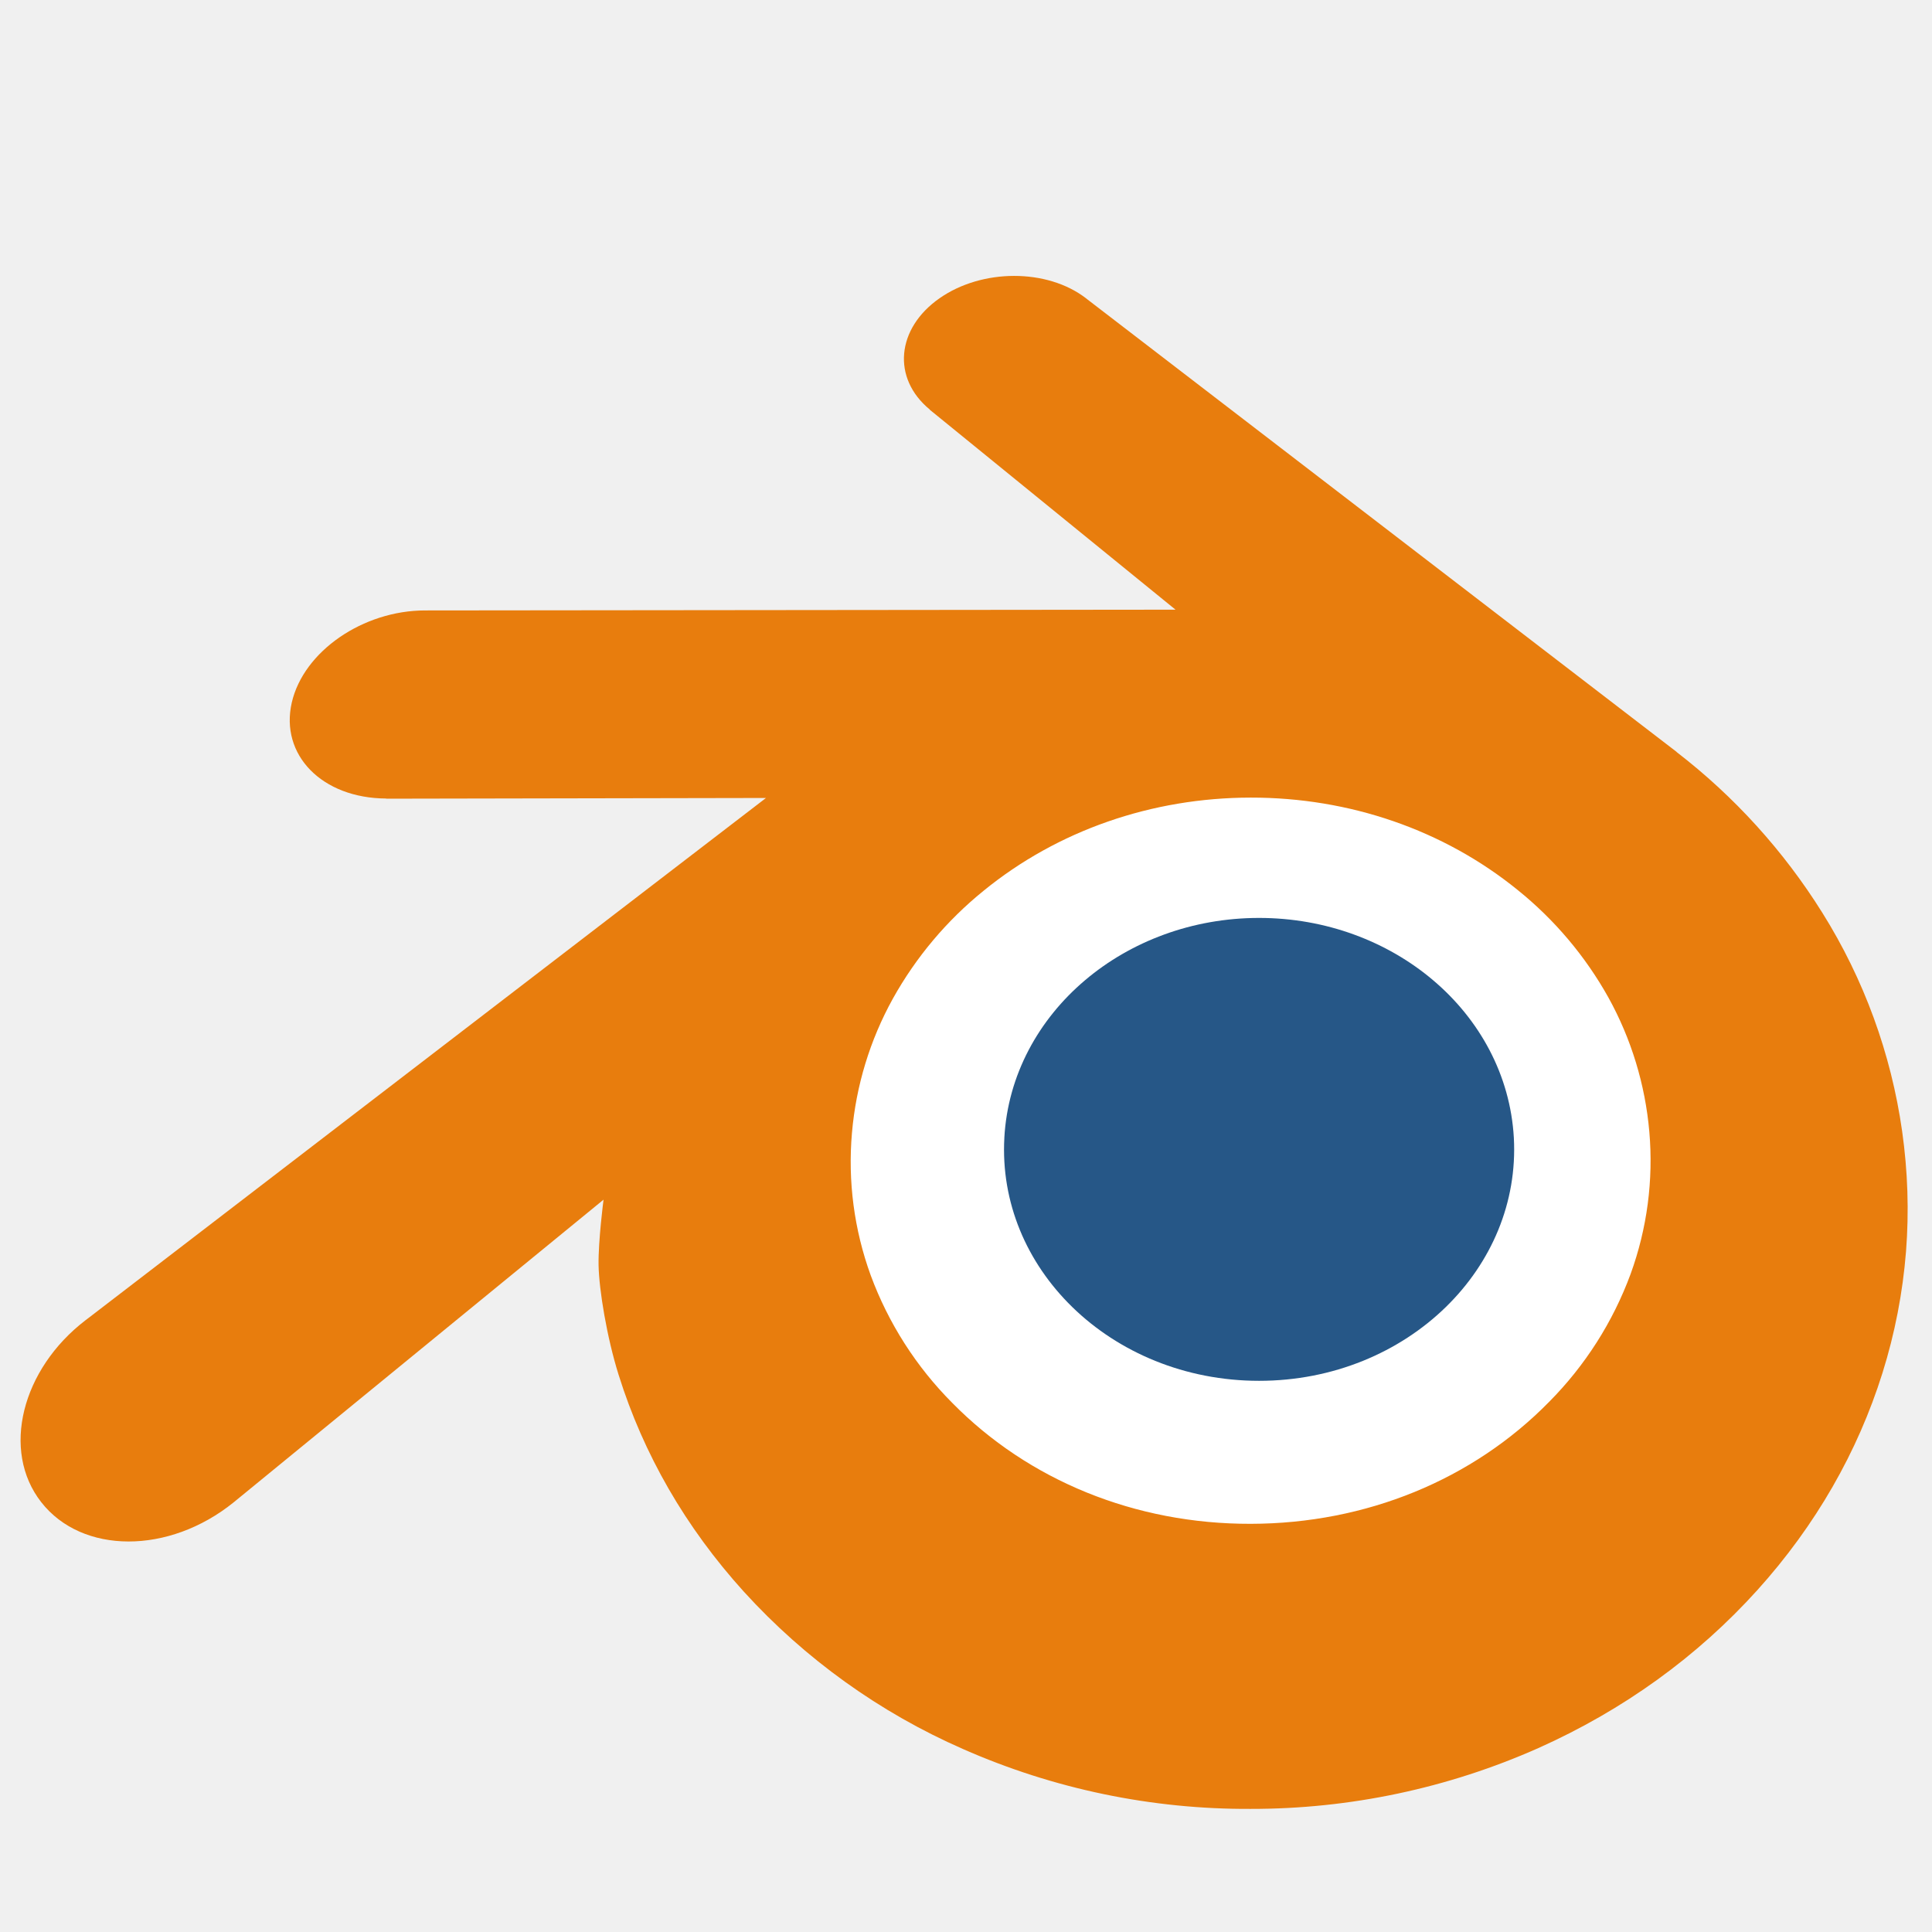
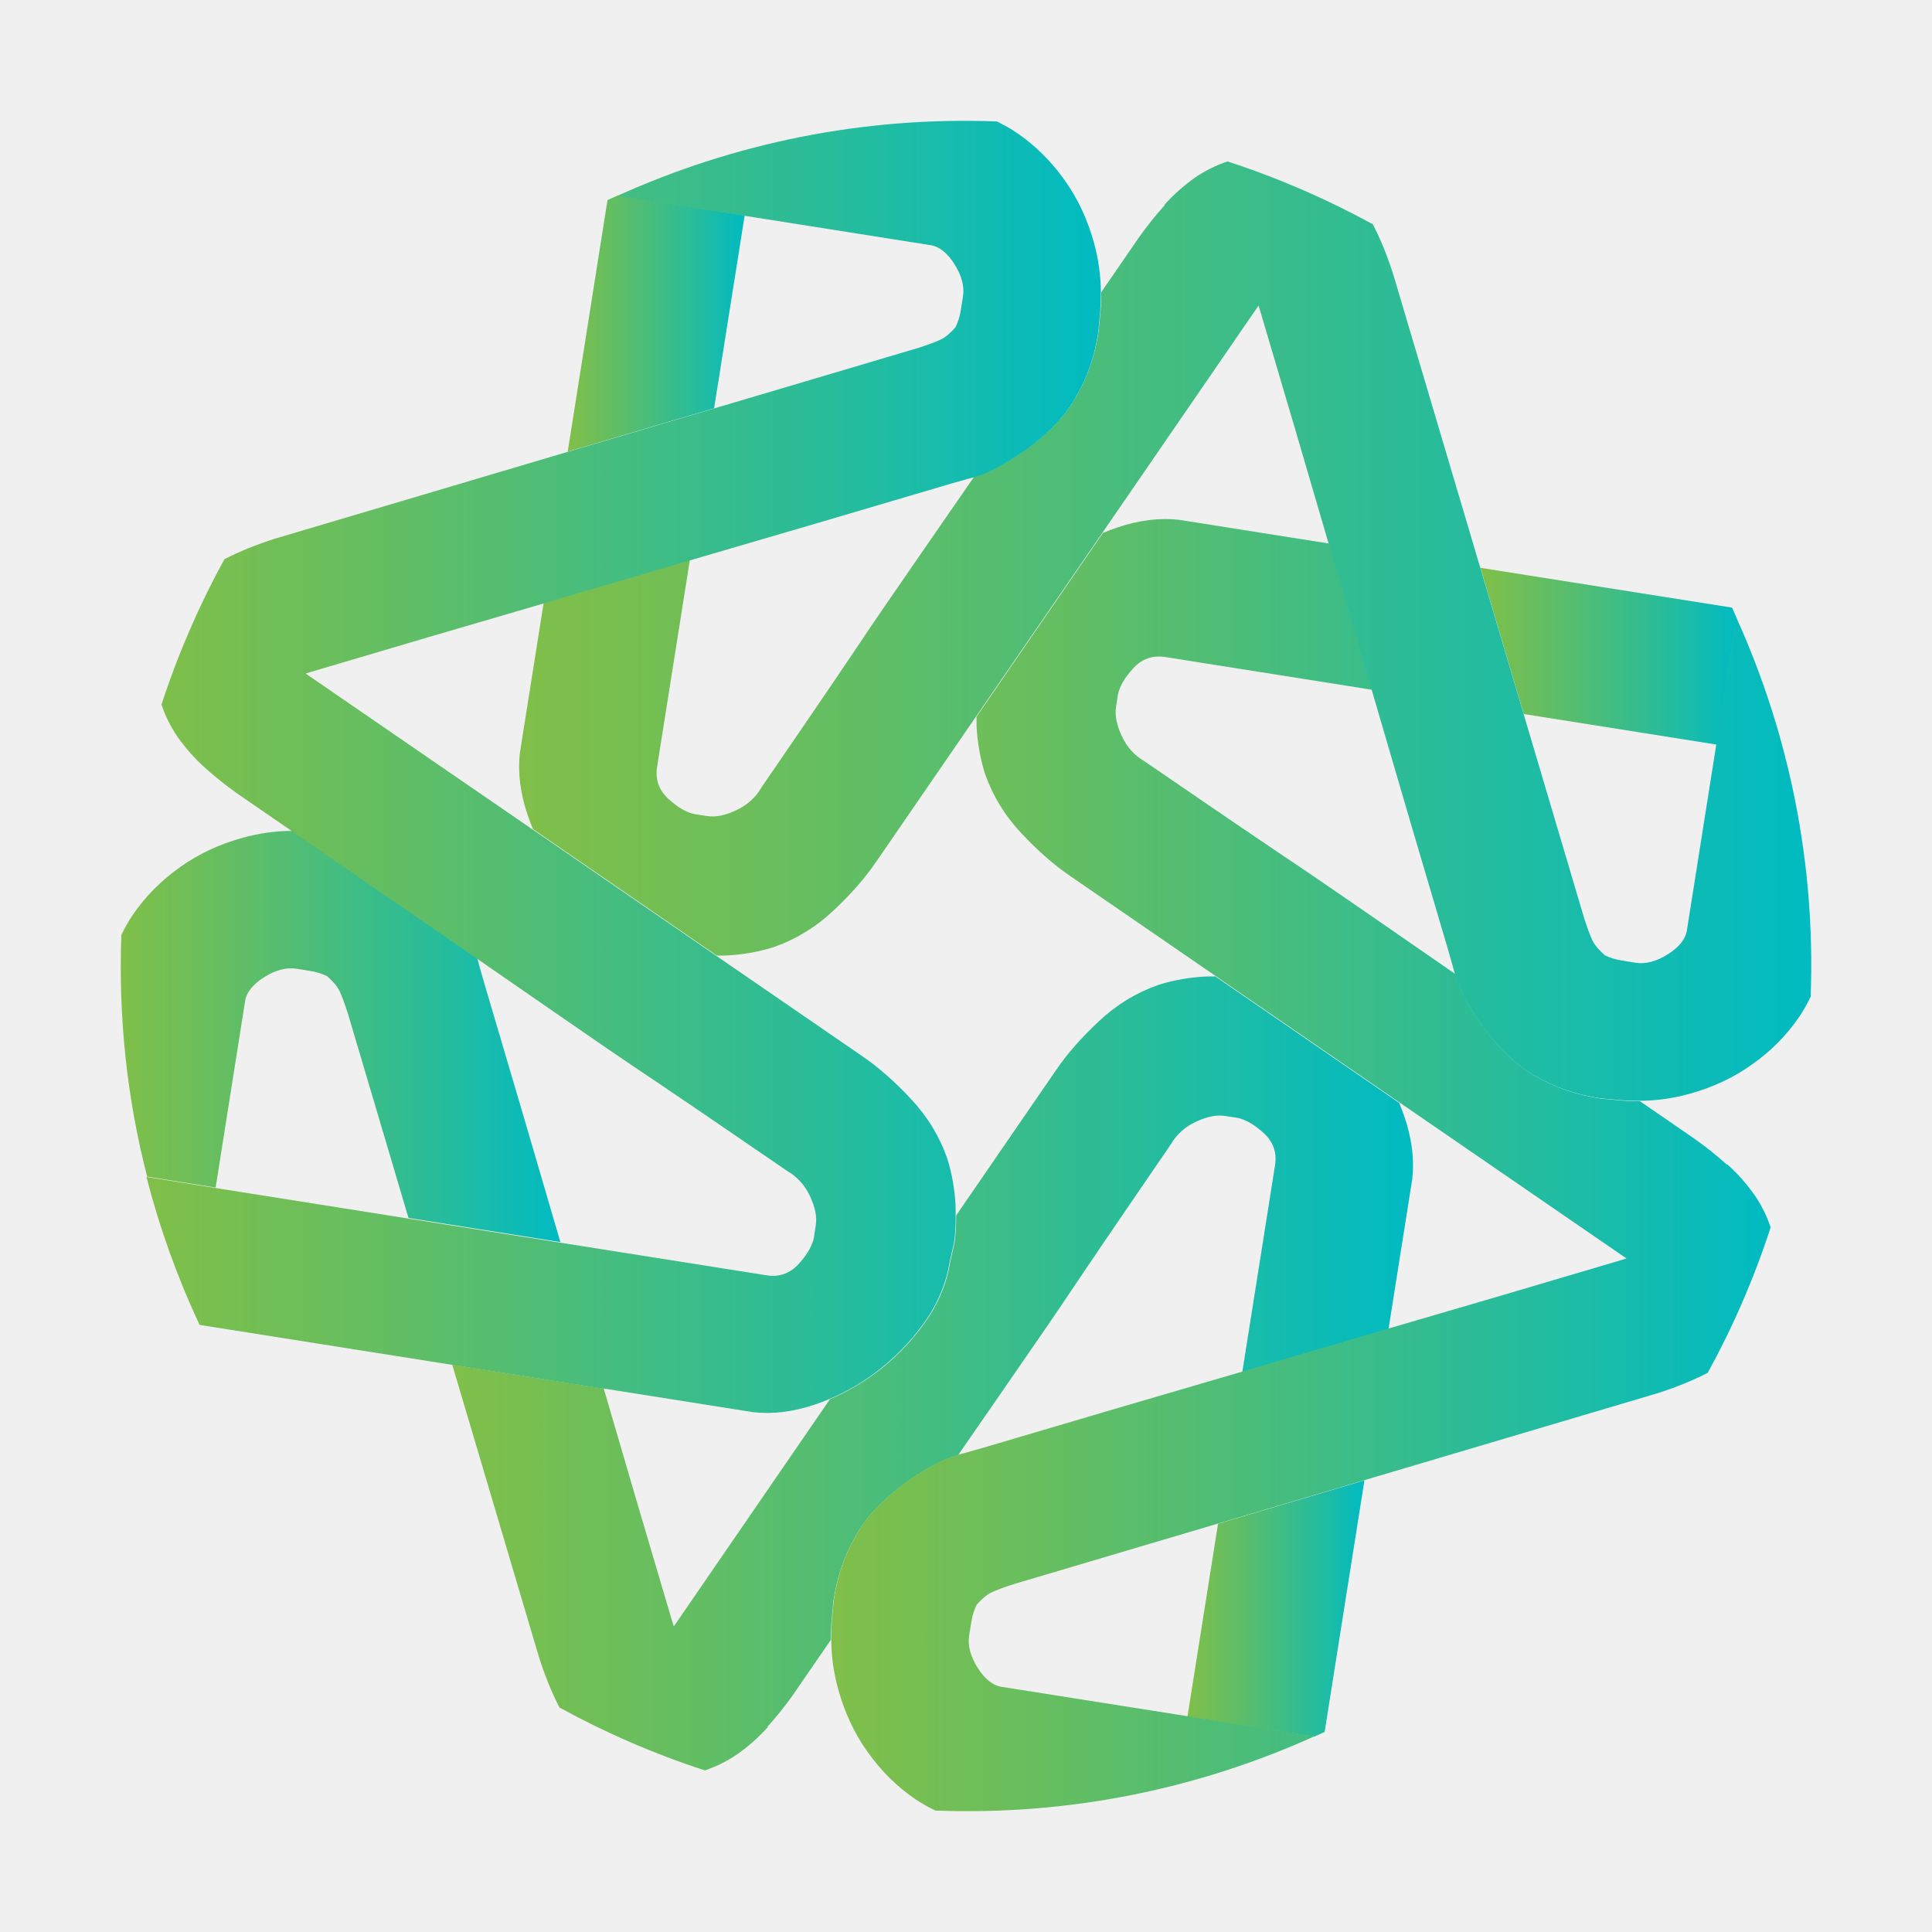
- <svg xmlns="http://www.w3.org/2000/svg" width="128" height="128">
-   <path d="M84.665 108.417c-17.386 0-31.479-13.294-31.479-29.691 0-16.395 14.093-29.689 31.479-29.689 17.387 0 31.48 13.294 31.48 29.689 0 16.397-14.093 29.691-31.48 29.691z" fill="#fff" />
-   <path d="M66.54 75.381c.23-4.165 2.275-7.841 5.353-10.444 3.024-2.559 7.087-4.122 11.524-4.122 4.437 0 8.5 1.563 11.524 4.122 3.078 2.603 5.12 6.279 5.355 10.442.235 4.287-1.486 8.27-4.506 11.216-3.079 3.002-7.466 4.888-12.373 4.888-4.907 0-9.297-1.886-12.376-4.888-3.02-2.948-4.738-6.929-4.5-11.214" fill="#265787" />
-   <path d="M39.657 83.815c.028 1.627.55 4.797 1.33 7.278 1.64 5.24 4.424 10.088 8.299 14.364a42.897 42.897 0 0 0 14.514 10.42 46.667 46.667 0 0 0 19.064 3.967 46.811 46.811 0 0 0 19.058-4.03c5.649-2.528 10.536-6.066 14.509-10.467 3.867-4.288 6.647-9.15 8.29-14.392a36.59 36.59 0 0 0 1.557-8.033c.207-2.656.119-5.32-.257-7.978a37.1 37.1 0 0 0-5.29-14.477 40.573 40.573 0 0 0-9.65-10.642l.006-.005-39.052-29.99-.1-.08c-2.567-1.965-6.876-1.96-9.692.013-2.852 1.995-3.173 5.289-.64 7.372l-.007.008 16.286 13.25-49.651.05h-.07c-4.102.002-8.043 2.7-8.829 6.099-.797 3.469 1.992 6.343 6.254 6.362v.011l25.163-.047L5.84 87.337l-.172.13C1.435 90.709.063 96.105 2.729 99.519c2.711 3.474 8.467 3.477 12.75.016l24.507-20.054s-.354 2.71-.329 4.334zm62.976 9.062c-5.048 5.15-12.113 8.066-19.77 8.08-7.656.017-14.726-2.877-19.777-8.016a23.495 23.495 0 0 1-5.4-8.45 21.98 21.98 0 0 1-1.241-9.439 22.325 22.325 0 0 1 2.71-8.89 24.552 24.552 0 0 1 6.008-7.145c4.907-4.002 11.153-6.166 17.695-6.174 6.542-.008 12.788 2.138 17.695 6.124a24.436 24.436 0 0 1 6.008 7.12 22.375 22.375 0 0 1 2.71 8.885 21.996 21.996 0 0 1-1.241 9.438 23.623 23.623 0 0 1-5.397 8.467" fill="#e87d0d" />
+ <svg xmlns="http://www.w3.org/2000/svg" xmlns:xlink="http://www.w3.org/1999/xlink" id="Layer_1" data-name="Layer 1" viewBox="0 0 1600 1600" version="1.1" width="1600" height="1600">
+   <defs id="defs4">
+     <style id="style1">
+       .cls-1 {
+         fill: url(#New_Gradient_Swatch_1-2);
+       }
+ 
+       .cls-2 {
+         fill: url(#New_Gradient_Swatch_1-6);
+       }
+ 
+       .cls-3 {
+         fill: url(#New_Gradient_Swatch_1-3);
+       }
+ 
+       .cls-4 {
+         fill: url(#New_Gradient_Swatch_1-8);
+       }
+ 
+       .cls-5 {
+         fill: url(#New_Gradient_Swatch_1-5);
+       }
+ 
+       .cls-6 {
+         fill: url(#New_Gradient_Swatch_1-4);
+       }
+ 
+       .cls-7 {
+         fill: url(#New_Gradient_Swatch_1-7);
+       }
+ 
+       .cls-8 {
+         fill: url(#New_Gradient_Swatch_1);
+       }
+     </style>
+     <linearGradient id="New_Gradient_Swatch_1" data-name="New Gradient Swatch 1" x1="22.5" y1="76.13" x2="48.24" y2="76.13" gradientUnits="userSpaceOnUse">
+       <stop offset="0" stop-color="#80bf49" id="stop1" />
+       <stop offset=".22" stop-color="#67be5f" id="stop2" />
+       <stop offset=".7" stop-color="#2abc99" id="stop3" />
+       <stop offset="1" stop-color="#00bbc2" id="stop4" />
+     </linearGradient>
+     <linearGradient id="New_Gradient_Swatch_1-2" data-name="New Gradient Swatch 1" x1="84.97" y1="109.61" x2="95.32" y2="109.61" xlink:href="#New_Gradient_Swatch_1" gradientTransform="matrix(14.14697,0,0,14.14697,-209.7955,-211.6183)" />
+     <linearGradient id="New_Gradient_Swatch_1-3" data-name="New Gradient Swatch 1" x1="41.89" y1="95.84" x2="98.16" y2="95.84" xlink:href="#New_Gradient_Swatch_1" gradientTransform="matrix(14.14697,0,0,14.14697,-209.7955,-211.6183)" />
+     <linearGradient id="New_Gradient_Swatch_1-4" data-name="New Gradient Swatch 1" x1="102.11" y1="53.86" x2="117.11" y2="53.86" xlink:href="#New_Gradient_Swatch_1" gradientTransform="matrix(14.14697,0,0,14.14697,-209.7955,-211.6183)" />
+     <linearGradient id="New_Gradient_Swatch_1-5" data-name="New Gradient Swatch 1" x1="64.1" y1="83.67" x2="119.08" y2="83.67" xlink:href="#New_Gradient_Swatch_1" gradientTransform="matrix(14.14697,0,0,14.14697,-209.7955,-211.6183)" />
+     <linearGradient id="New_Gradient_Swatch_1-6" data-name="New Gradient Swatch 1" x1="45.84" y1="52.41" x2="121.5" y2="52.41" xlink:href="#New_Gradient_Swatch_1" gradientTransform="matrix(14.14697,0,0,14.14697,-209.7955,-211.6183)" />
+     <linearGradient id="New_Gradient_Swatch_1-7" data-name="New Gradient Swatch 1" x1="48.68" y1="34.39" x2="59.03" y2="34.39" xlink:href="#New_Gradient_Swatch_1" gradientTransform="matrix(14.14697,0,0,14.14697,-209.7955,-211.6183)" />
+     <linearGradient id="New_Gradient_Swatch_1-8" data-name="New Gradient Swatch 1" x1="24.05" y1="60.33" x2="79.9" y2="60.33" xlink:href="#New_Gradient_Swatch_1" gradientTransform="matrix(14.14697,0,0,14.14697,-209.7955,-211.6183)" />
+     <linearGradient xlink:href="#New_Gradient_Swatch_1" id="linearGradient11" gradientUnits="userSpaceOnUse" x1="22.5" y1="76.13" x2="48.24" y2="76.13" gradientTransform="matrix(14.14697,0,0,14.14697,-209.7955,-211.6183)" />
+   </defs>
+   <g id="g11" transform="translate(-8.726131,-6.963691)">
+     <path class="cls-8" d="m 211.643,836.389 c 1.132,-7.639 6.508,-14.288 15.986,-20.23 9.478,-5.942 18.25,-8.205 26.596,-6.932 l 11.318,1.839 c 5.517,0.849 10.186,2.405 14.147,4.386 4.951,4.386 8.347,8.347 10.186,12.166 1.839,3.82 4.244,10.186 7.074,19.098 l 50.08,168.915 125.767,19.947 C 451.858,963.712 430.779,891.987 409.418,819.979 l -4.103,-14.43 c -0.283,-1.556 -0.99,-3.537 -1.415,-5.234 -15.137,-10.469 -30.84,-21.22 -47.675,-32.821 -31.406,-21.503 -66.491,-45.695 -105.112,-72.432 -14.147,0 -28.011,1.981 -41.734,5.8 -18.815,5.234 -36.075,13.157 -51.495,24.191 -15.562,11.035 -28.577,24.05 -39.046,39.329 -3.678,5.376 -6.791,11.035 -9.62,16.835 -2.546,68.754 4.81,135.952 21.362,200.18 l 56.729,9.054 24.333,-153.919 z" id="path4" style="fill:url(#linearGradient11);stroke-width:14.147" />
+     <path class="cls-1" d="m 1017.454,1268.862 -25.323,159.719 104.971,16.552 c 2.829,-1.273 5.8,-2.546 8.63,-3.82 l 32.962,-208.385 z" id="path5" style="fill:url(#New_Gradient_Swatch_1-2);stroke-width:14.147" />
+     <path class="cls-3" d="m 644.257,1437.07 c 7.781,-8.63 14.713,-17.401 21.079,-26.313 10.893,-15.845 21.362,-31.123 31.548,-45.836 0,-5.234 0,-10.469 0.566,-15.845 l 1.556,-16.693 c 3.112,-19.947 9.054,-37.348 17.825,-52.344 4.103,-7.781 9.761,-15.562 16.976,-23.343 7.215,-7.639 15.279,-14.713 24.05,-21.079 8.771,-6.366 17.542,-11.883 26.455,-16.41 6.649,-3.395 12.449,-5.659 17.825,-7.074 16.41,-23.767 31.548,-45.695 44.987,-65.076 22.069,-31.831 40.46,-58.71 55.173,-80.779 14.854,-22.069 27.304,-40.319 37.348,-55.032 l 38.621,-56.446 c 4.81,-8.347 11.883,-14.713 21.079,-18.957 9.196,-4.244 17.118,-5.8 24.05,-4.669 l 9.337,1.415 c 6.932,1.132 14.43,5.376 22.352,12.591 8.064,7.215 11.176,16.128 9.62,26.455 l -27.162,171.603 c 16.269,-4.81 32.679,-9.62 48.949,-14.43 24.05,-6.932 48.1,-14.147 72.15,-21.221 l 19.664,-124.21 c 1.839,-15.986 -0.283,-32.962 -6.225,-50.788 -1.415,-4.244 -2.971,-8.347 -4.668,-12.308 L 1015.191,815.593 c -4.386,0 -8.771,0 -13.298,0.424 -12.591,1.132 -24.05,3.395 -34.377,6.791 -17.967,6.366 -34.236,16.269 -48.666,29.85 -14.571,13.581 -26.455,27.162 -35.509,40.46 L 800.581,1013.51 c 0,7.781 -0.283,15.562 -1.415,23.059 l -3.537,15.42 c -2.829,17.967 -9.903,34.802 -21.22,50.646 -11.318,15.845 -24.757,29.567 -40.46,41.309 -12.025,8.912 -24.616,16.128 -37.914,21.786 l -129.303,188.155 -1.415,-4.527 c -19.098,-64.227 -37.914,-128.313 -56.588,-192.399 l -125.484,-19.806 71.584,241.347 c 5.234,16.552 11.035,30.699 17.259,42.582 37.914,20.796 78.233,38.338 120.391,52.061 9.478,-3.254 18.533,-7.639 26.879,-13.44 9.054,-6.366 17.542,-13.864 25.323,-22.494 z" id="path6" style="fill:url(#New_Gradient_Swatch_1-3);stroke-width:14.147" />
+     <path class="cls-6" d="m 1270.685,598.296 159.719,25.323 16.552,-104.829 c -1.273,-2.829 -2.546,-5.8 -3.82,-8.63 l -208.385,-32.962 35.933,121.24 z" id="path7" style="fill:url(#New_Gradient_Swatch_1-4);stroke-width:14.147" />
+     <path class="cls-5" d="m 1438.893,971.493 c -8.63,-7.781 -17.401,-14.713 -26.313,-21.079 -15.845,-10.893 -31.123,-21.362 -45.836,-31.548 -5.234,0 -10.469,0 -15.845,-0.566 l -16.693,-1.556 c -19.947,-3.112 -37.348,-9.054 -52.344,-17.825 -7.781,-4.103 -15.562,-9.761 -23.343,-16.976 -7.639,-7.215 -14.713,-15.279 -21.079,-24.05 -6.366,-8.771 -11.883,-17.542 -16.41,-26.455 -3.395,-6.649 -5.659,-12.449 -7.074,-17.825 -23.767,-16.41 -45.695,-31.548 -65.076,-44.987 -31.831,-22.069 -58.71,-40.46 -80.779,-55.173 -22.069,-14.854 -40.319,-27.304 -55.032,-37.348 l -56.446,-38.621 c -8.347,-4.81 -14.713,-11.883 -18.957,-21.079 -4.244,-9.196 -5.8,-17.118 -4.668,-24.05 l 1.415,-9.337 c 1.132,-6.932 5.376,-14.43 12.591,-22.352 7.215,-8.064 16.128,-11.176 26.455,-9.62 l 171.603,27.162 c -4.81,-16.269 -9.62,-32.68 -14.43,-48.949 -6.932,-24.05 -14.147,-48.1 -21.22,-72.15 l -124.21,-19.664 c -15.986,-1.839 -32.962,0.283 -50.788,6.225 -4.244,1.415 -8.347,2.971 -12.308,4.669 L 817.416,600.559 c 0,4.386 0,8.771 0.424,13.298 1.132,12.591 3.395,24.05 6.791,34.377 6.366,17.967 16.269,34.236 29.85,48.666 13.581,14.571 27.162,26.455 40.46,35.509 l 120.391,82.76 152.221,104.688 188.155,129.303 -4.527,1.415 c -64.227,19.099 -128.313,37.914 -192.399,56.588 -24.05,7.074 -48.1,14.288 -72.15,21.22 -16.269,4.81 -32.679,9.62 -48.949,14.43 -71.867,20.938 -143.592,42.017 -215.6,63.378 l -14.43,4.103 c -1.556,0.283 -3.537,0.99 -5.234,1.415 -5.376,1.415 -11.176,3.678 -17.825,7.073 -8.771,4.669 -17.684,10.044 -26.455,16.41 -8.771,6.366 -16.835,13.44 -24.05,21.079 -7.215,7.781 -12.874,15.42 -16.976,23.342 -8.771,14.854 -14.713,32.255 -17.825,52.344 l -1.556,16.694 c -0.424,5.234 -0.566,10.61 -0.566,15.845 0,14.147 1.981,28.011 5.8,41.733 5.234,18.816 13.157,36.075 24.191,51.495 11.035,15.562 24.05,28.577 39.329,39.046 5.376,3.678 11.035,6.791 16.835,9.62 110.771,4.244 217.722,-17.967 314.063,-61.539 l -104.971,-16.552 -153.919,-24.333 c -7.639,-1.132 -14.288,-6.508 -20.23,-15.986 -5.942,-9.478 -8.205,-18.25 -6.932,-26.596 l 1.839,-11.318 c 0.849,-5.517 2.405,-10.186 4.386,-14.147 4.386,-4.952 8.347,-8.347 12.308,-10.186 3.82,-1.839 10.186,-4.244 19.098,-7.074 l 168.915,-50.08 121.24,-35.933 241.347,-71.584 c 16.552,-5.234 30.699,-11.035 42.582,-17.259 20.796,-37.914 38.338,-78.233 52.061,-120.391 -3.254,-9.479 -7.639,-18.532 -13.44,-26.879 -6.366,-9.054 -13.864,-17.542 -22.494,-25.323 z" id="path8" style="fill:url(#New_Gradient_Swatch_1-5);stroke-width:14.147" />
+     <path class="cls-2" d="m 973.316,176.858 c -7.781,8.63 -14.713,17.401 -21.079,26.313 -10.893,15.845 -21.362,31.123 -31.548,45.836 0,5.234 0,10.469 -0.566,15.845 l -1.556,16.693 c -3.112,19.947 -9.054,37.348 -17.825,52.344 -4.103,7.781 -9.761,15.562 -16.976,23.343 -7.215,7.639 -15.279,14.713 -24.05,21.079 -8.771,6.366 -17.542,11.883 -26.455,16.41 -6.649,3.395 -12.449,5.659 -17.825,7.073 -16.41,23.767 -31.548,45.695 -44.987,65.076 -22.069,31.831 -40.46,58.71 -55.173,80.779 -14.854,22.069 -27.304,40.319 -37.348,55.032 l -38.621,56.446 c -4.81,8.347 -11.883,14.713 -21.079,18.957 -9.196,4.244 -17.118,5.8 -24.05,4.668 l -9.337,-1.415 c -6.932,-1.132 -14.43,-5.376 -22.352,-12.591 -8.064,-7.215 -11.176,-16.128 -9.62,-26.455 L 580.03,470.69 c -16.269,4.81 -32.68,9.62 -48.949,14.43 -24.05,6.932 -48.1,14.147 -72.15,21.22 l -19.664,124.21 c -1.839,15.986 0.283,32.962 6.225,50.788 1.415,4.244 2.971,8.347 4.668,12.308 l 152.221,104.688 c 4.386,0 8.771,0 13.298,-0.424 12.591,-1.132 24.05,-3.395 34.377,-6.791 17.967,-6.366 34.236,-16.269 48.666,-29.85 14.571,-13.581 26.455,-27.162 35.509,-40.46 l 82.76,-120.391 104.688,-152.221 129.303,-188.155 1.415,4.527 c 19.098,64.227 37.914,128.313 56.588,192.399 7.073,24.05 14.288,48.1 21.22,72.15 4.81,16.269 9.62,32.679 14.43,48.949 20.938,71.867 42.017,143.592 63.379,215.6 l 4.103,14.43 c 0.283,1.556 0.99,3.537 1.415,5.234 1.415,5.376 3.678,11.176 7.074,17.825 4.668,8.771 10.044,17.684 16.41,26.455 6.366,8.771 13.44,16.835 21.079,24.05 7.781,7.215 15.42,12.874 23.343,16.976 14.854,8.771 32.255,14.713 52.344,17.825 l 16.693,1.556 c 5.234,0.424 10.61,0.566 15.845,0.566 14.147,0 28.011,-1.981 41.734,-5.8 18.816,-5.234 36.075,-13.157 51.495,-24.191 15.562,-10.893 28.577,-24.05 39.046,-39.329 3.678,-5.376 6.79,-11.035 9.62,-16.835 4.244,-110.771 -17.967,-217.722 -61.539,-314.063 l -16.552,104.829 -24.333,153.919 c -1.132,7.639 -6.508,14.288 -15.986,20.23 -9.479,5.942 -18.25,8.205 -26.596,6.932 l -11.318,-1.839 c -5.517,-0.849 -10.186,-2.405 -14.147,-4.386 -4.951,-4.386 -8.347,-8.347 -10.186,-12.166 -1.839,-3.82 -4.244,-10.186 -7.074,-19.098 l -50.08,-168.915 -35.933,-121.24 -71.584,-241.347 c -5.234,-16.552 -11.035,-30.699 -17.259,-42.582 -37.914,-20.796 -78.233,-38.338 -120.391,-52.061 -9.479,3.254 -18.533,7.639 -26.879,13.44 -9.054,6.366 -17.542,13.864 -25.323,22.494 z" id="path9" style="fill:url(#New_Gradient_Swatch_1-6);stroke-width:14.147" />
+     <path class="cls-7" d="M 600.119,345.065 625.442,185.346 520.471,168.794 c -2.829,1.273 -5.8,2.546 -8.63,3.82 l -32.962,208.385 z" id="path10" style="fill:url(#New_Gradient_Swatch_1-7);stroke-width:14.147" />
+     <path class="cls-4" d="m 508.305,1156.818 124.21,19.664 c 15.986,1.839 32.962,-0.283 50.788,-6.225 4.244,-1.415 8.347,-2.971 12.308,-4.668 13.298,-5.659 26.03,-12.874 37.914,-21.786 15.703,-11.742 29.143,-25.465 40.46,-41.309 11.318,-15.845 18.391,-32.821 21.22,-50.646 l 3.537,-15.42 c 1.132,-7.498 1.556,-15.279 1.415,-23.059 0,-4.386 0,-8.771 -0.424,-13.298 -1.132,-12.591 -3.395,-24.05 -6.791,-34.377 -6.366,-17.967 -16.269,-34.236 -29.85,-48.666 -13.581,-14.571 -27.162,-26.455 -40.46,-35.509 L 602.241,798.758 450.019,694.071 261.865,564.768 l 4.527,-1.415 c 64.227,-19.098 128.313,-37.914 192.399,-56.588 24.05,-7.073 48.1,-14.288 72.15,-21.22 16.269,-4.81 32.68,-9.62 48.949,-14.43 71.867,-20.938 143.592,-42.017 215.6,-63.378 l 14.43,-4.103 c 1.556,-0.283 3.537,-0.99 5.234,-1.415 5.376,-1.415 11.176,-3.678 17.825,-7.073 8.771,-4.668 17.684,-10.044 26.455,-16.41 8.771,-6.366 16.835,-13.44 24.05,-21.079 7.215,-7.781 12.874,-15.42 16.976,-23.343 8.771,-14.854 14.713,-32.255 17.825,-52.344 l 1.556,-16.693 c 0.424,-5.234 0.566,-10.61 0.566,-15.845 0,-14.147 -1.981,-28.011 -5.8,-41.734 -5.234,-18.815 -13.157,-36.075 -24.191,-51.495 -11.035,-15.562 -24.05,-28.577 -39.329,-39.046 -5.376,-3.678 -11.035,-6.791 -16.835,-9.62 -110.771,-4.244 -217.722,17.967 -314.063,61.539 l 104.971,16.552 153.919,24.333 c 7.639,1.132 14.288,6.508 20.23,15.986 5.942,9.478 8.205,18.25 6.932,26.596 l -1.839,11.318 c -0.849,5.517 -2.405,10.186 -4.386,14.147 -4.386,4.951 -8.347,8.347 -12.308,10.186 -3.82,1.839 -10.186,4.244 -19.098,7.073 l -168.915,50.08 -121.24,35.933 -241.347,71.584 c -16.552,5.234 -30.699,11.035 -42.582,17.259 -20.796,37.914 -38.338,78.233 -52.061,120.391 3.254,9.478 7.639,18.533 13.44,26.879 6.366,9.054 13.864,17.542 22.494,25.323 8.63,7.781 17.401,14.713 26.313,21.079 15.845,10.893 31.123,21.362 45.836,31.548 38.621,26.596 73.847,50.788 105.112,72.432 16.835,11.601 32.538,22.352 47.675,32.821 23.767,16.41 45.695,31.548 65.076,44.987 31.831,22.069 58.71,40.46 80.779,55.173 22.069,14.854 40.319,27.304 55.032,37.348 l 56.446,38.621 c 8.347,4.81 14.713,11.883 18.957,21.079 4.244,9.196 5.8,17.118 4.668,24.05 l -1.415,9.337 c -1.132,6.932 -5.376,14.43 -12.591,22.352 -7.215,8.064 -16.128,11.176 -26.455,9.62 L 472.23,1036.003 346.463,1016.056 186.744,990.733 130.015,981.679 c 10.893,42.299 25.606,83.326 43.997,122.513 l 208.385,32.962 125.484,19.806 z" id="path11" style="fill:url(#New_Gradient_Swatch_1-8);stroke-width:14.147" />
+   </g>
</svg>
